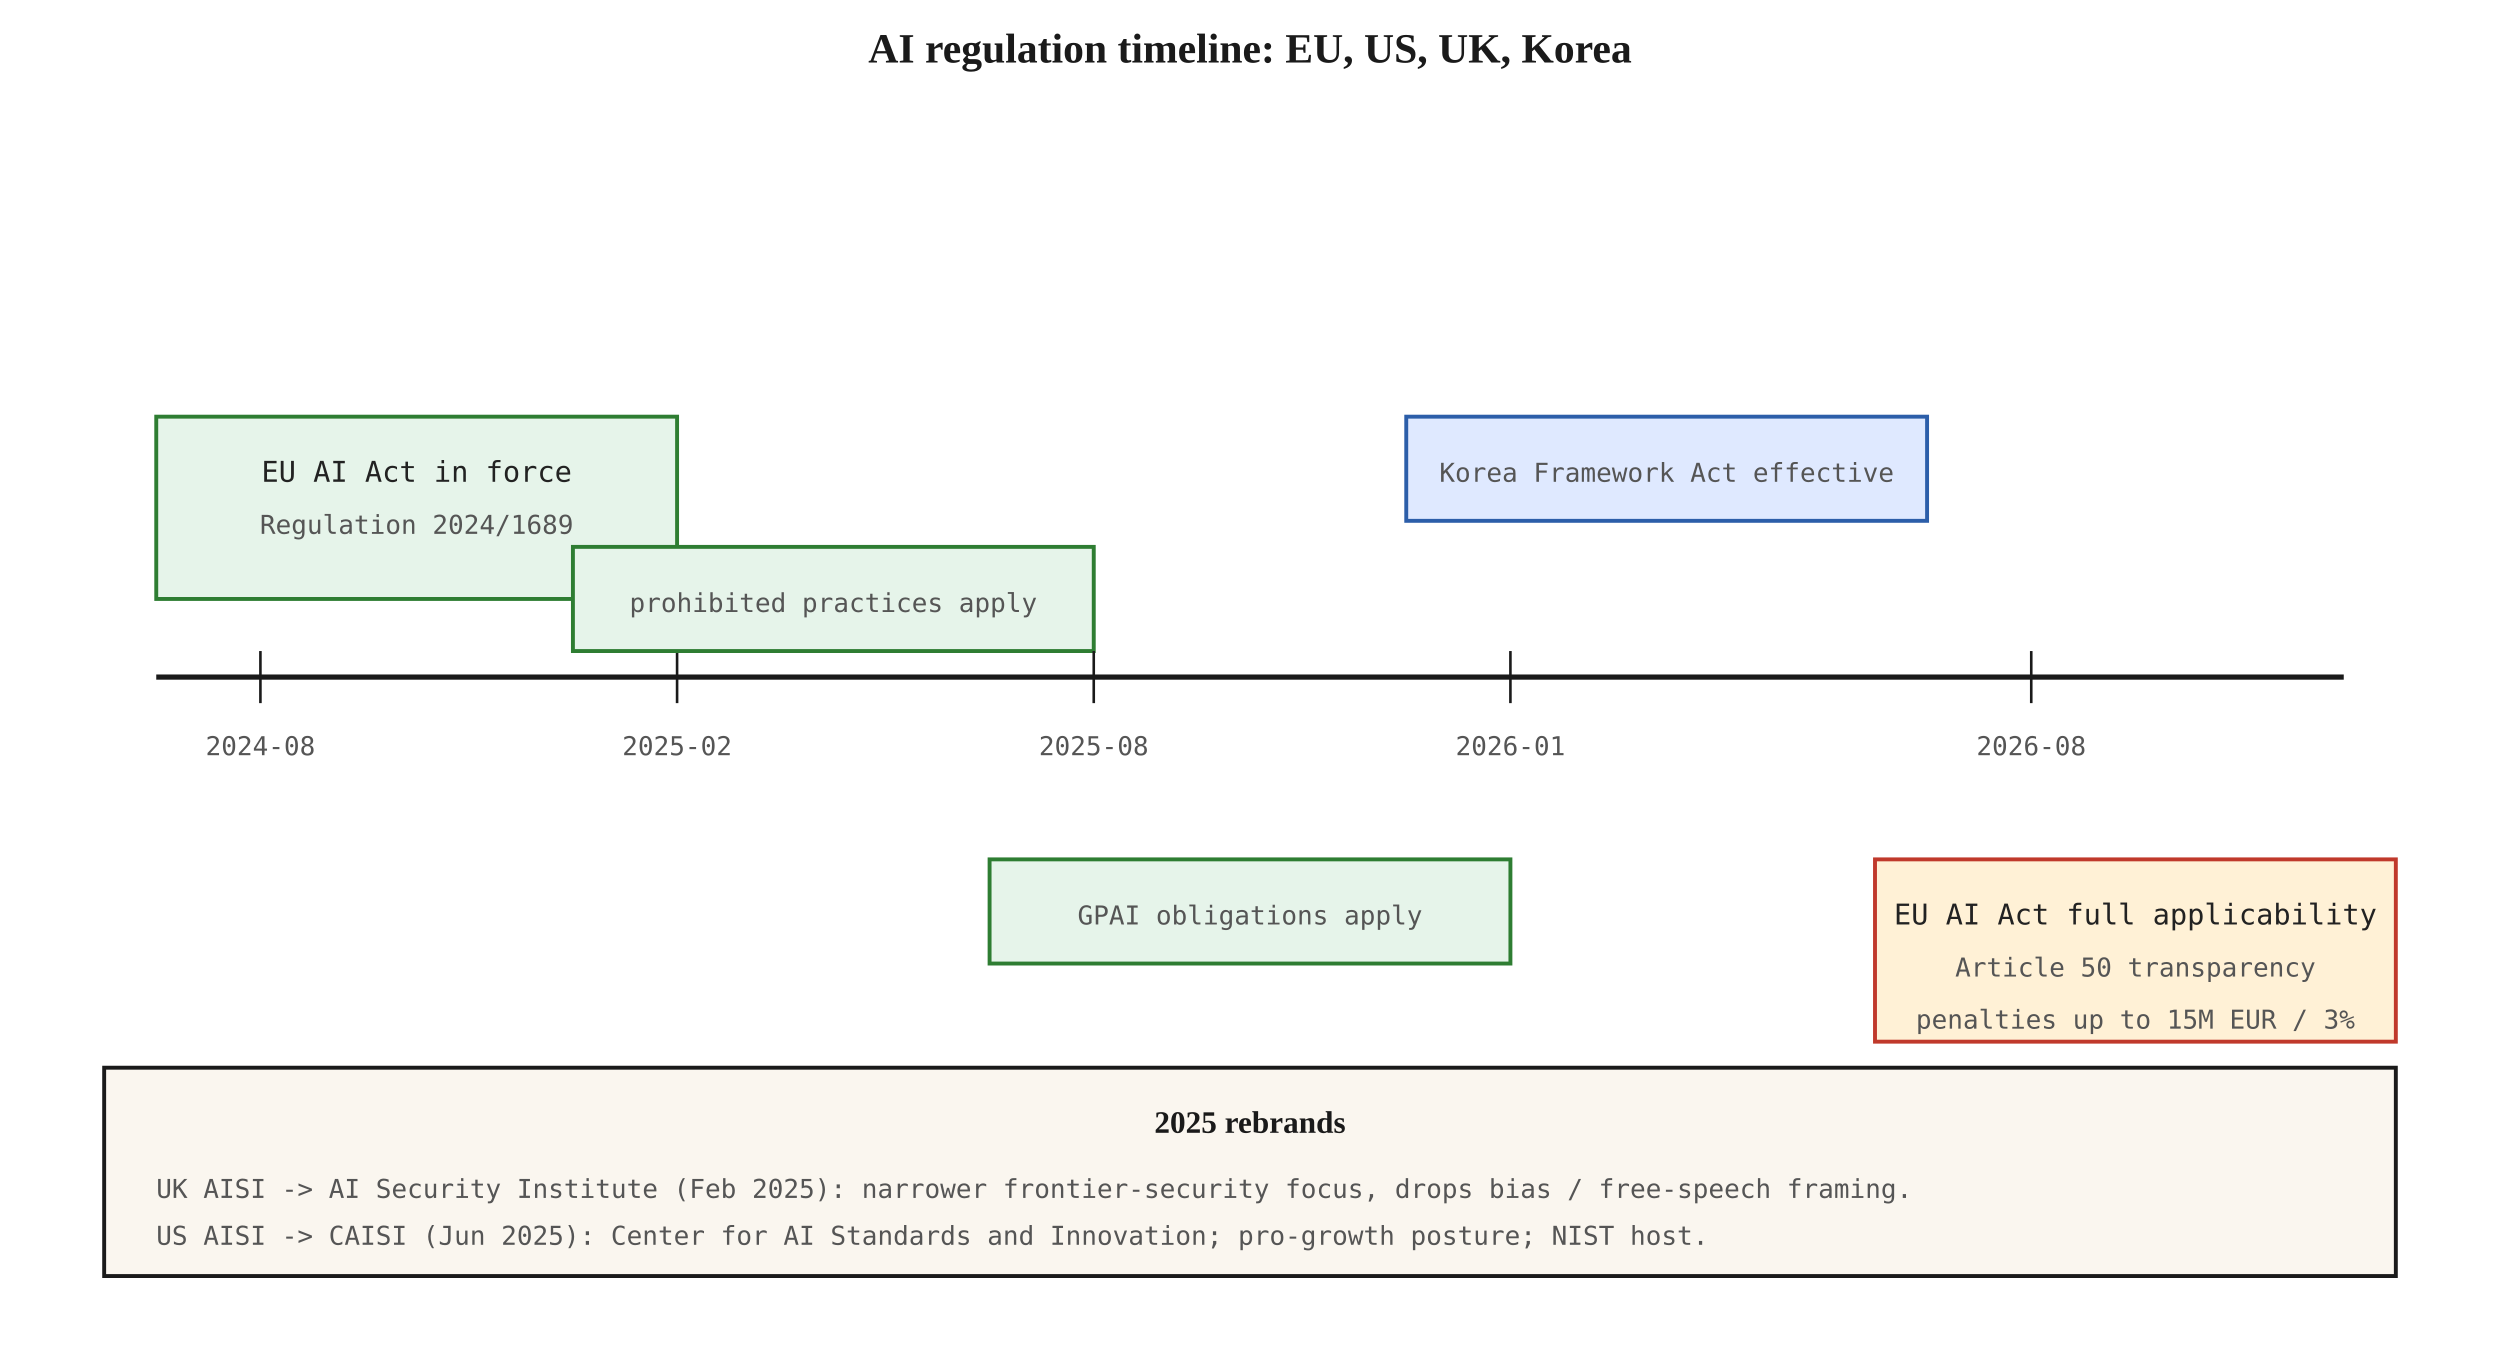
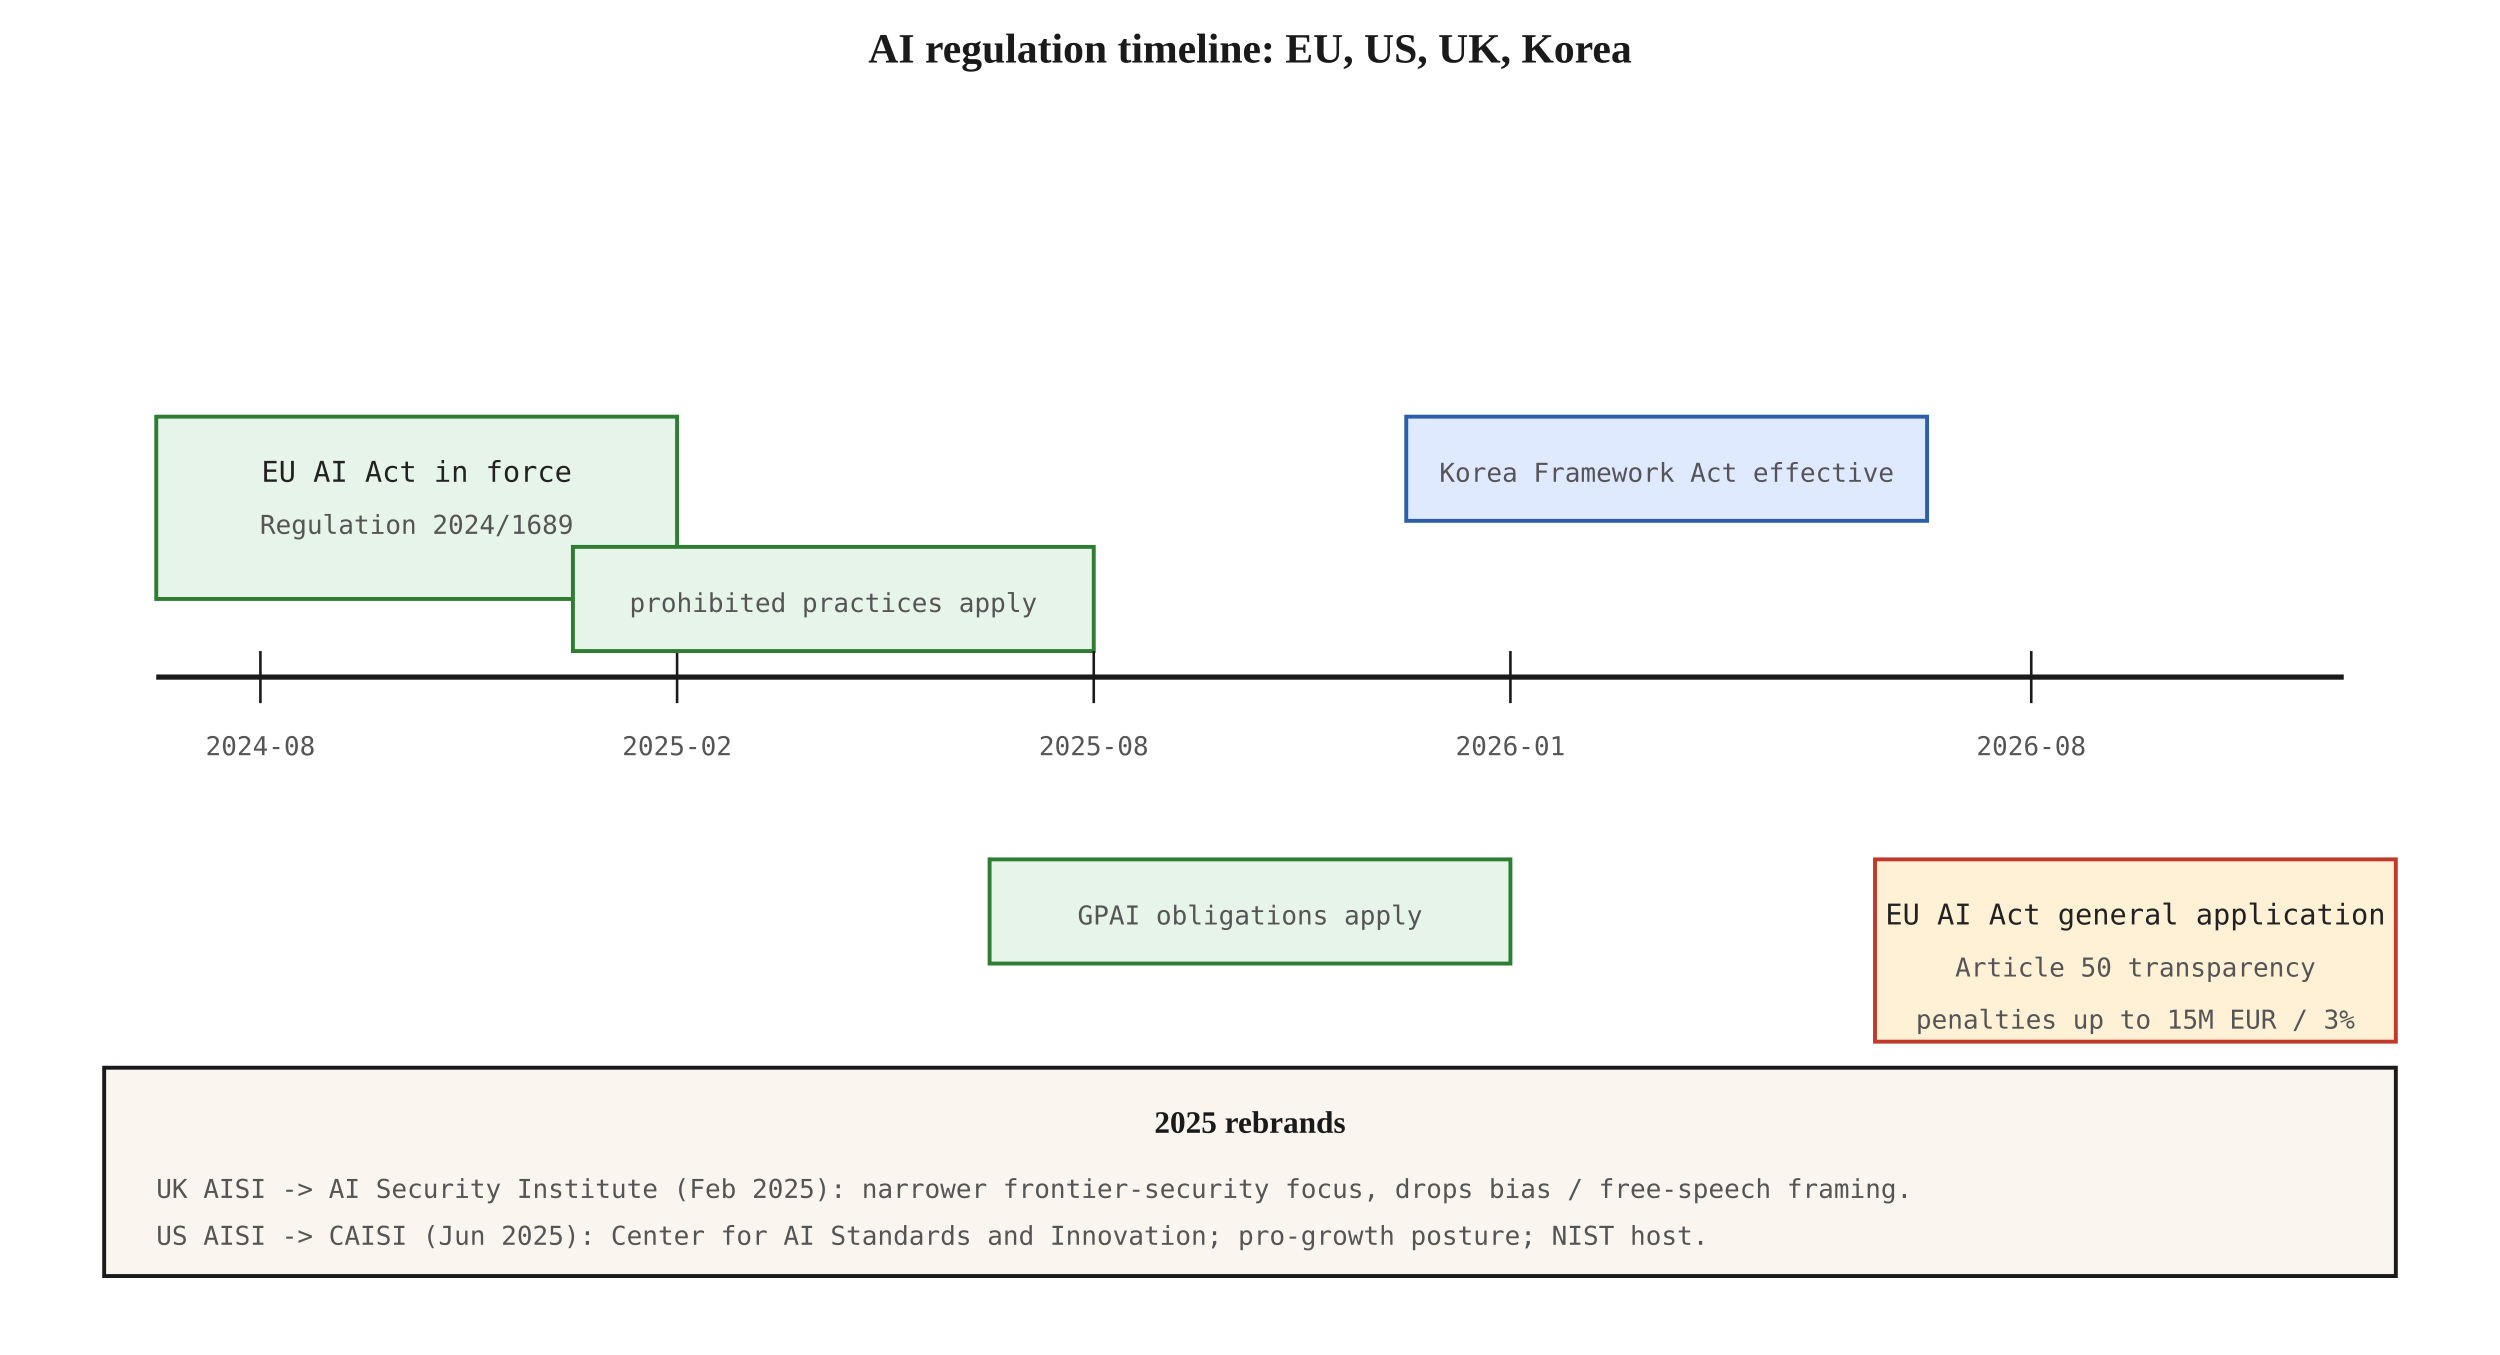
<svg xmlns="http://www.w3.org/2000/svg" viewBox="0 0 960 520" font-family="Georgia, 'Times New Roman', serif">
  <defs>
    <style>
      .box { fill: #faf6ef; stroke: #1a1a1a; stroke-width: 1.5; }
      .hot { fill: #fff1d6; stroke: #c0392b; stroke-width: 1.5; }
      .cool { fill: #e6f4ea; stroke: #2e7d32; stroke-width: 1.5; }
      .cold { fill: #dfe9ff; stroke: #2c5ea9; stroke-width: 1.5; }
      .timeline { stroke: #1a1a1a; stroke-width: 2.0; fill: none; }
      .tick { stroke: #1a1a1a; stroke-width: 1.0; }
      .step { font-size: 11px; font-family: 'Menlo', monospace; fill: #222; }
      .small { font-size: 10px; font-family: 'Menlo', monospace; fill: #555; }
      .caption { font-size: 11px; fill: #555; font-style: italic; }
      .title { font-size: 16px; font-weight: 700; fill: #1a1a1a; }
      .head { font-size: 12px; font-weight: 700; fill: #1a1a1a; }
    </style>
  </defs>
  <text x="480" y="24" text-anchor="middle" class="title">AI regulation timeline: EU, US, UK, Korea</text>
  <line x1="60" y1="260" x2="900" y2="260" class="timeline" />
  <line x1="100" y1="250" x2="100" y2="270" class="tick" />
  <text x="100" y="290" text-anchor="middle" class="small">2024-08</text>
  <rect x="60" y="160" width="200" height="70" class="cool" />
  <text x="160" y="185" text-anchor="middle" class="step">EU AI Act in force</text>
  <text x="160" y="205" text-anchor="middle" class="small">Regulation 2024/1689</text>
  <line x1="260" y1="250" x2="260" y2="270" class="tick" />
  <text x="260" y="290" text-anchor="middle" class="small">2025-02</text>
  <rect x="220" y="210" width="200" height="40" class="cool" />
  <text x="320" y="235" text-anchor="middle" class="small">prohibited practices apply</text>
  <line x1="420" y1="250" x2="420" y2="270" class="tick" />
  <text x="420" y="290" text-anchor="middle" class="small">2025-08</text>
  <rect x="380" y="330" width="200" height="40" class="cool" />
  <text x="480" y="355" text-anchor="middle" class="small">GPAI obligations apply</text>
  <line x1="580" y1="250" x2="580" y2="270" class="tick" />
  <text x="580" y="290" text-anchor="middle" class="small">2026-01</text>
  <rect x="540" y="160" width="200" height="40" class="cold" />
  <text x="640" y="185" text-anchor="middle" class="small">Korea Framework Act effective</text>
  <line x1="780" y1="250" x2="780" y2="270" class="tick" />
  <text x="780" y="290" text-anchor="middle" class="small">2026-08</text>
  <rect x="720" y="330" width="200" height="70" class="hot" />
-   <text x="820" y="355" text-anchor="middle" class="step">EU AI Act full applicability</text>
+   <text x="820" y="355" text-anchor="middle" class="step">EU AI Act general application</text>
  <text x="820" y="375" text-anchor="middle" class="small">Article 50 transparency</text>
  <text x="820" y="395" text-anchor="middle" class="small">penalties up to 15M EUR / 3%</text>
  <rect x="40" y="410" width="880" height="80" class="box" />
  <text x="480" y="435" text-anchor="middle" class="head">2025 rebrands</text>
  <text x="60" y="460" class="small">UK AISI -&gt; AI Security Institute (Feb 2025): narrower frontier-security focus, drops bias / free-speech framing.</text>
  <text x="60" y="478" class="small">US AISI -&gt; CAISI (Jun 2025): Center for AI Standards and Innovation; pro-growth posture; NIST host.</text>
</svg>
